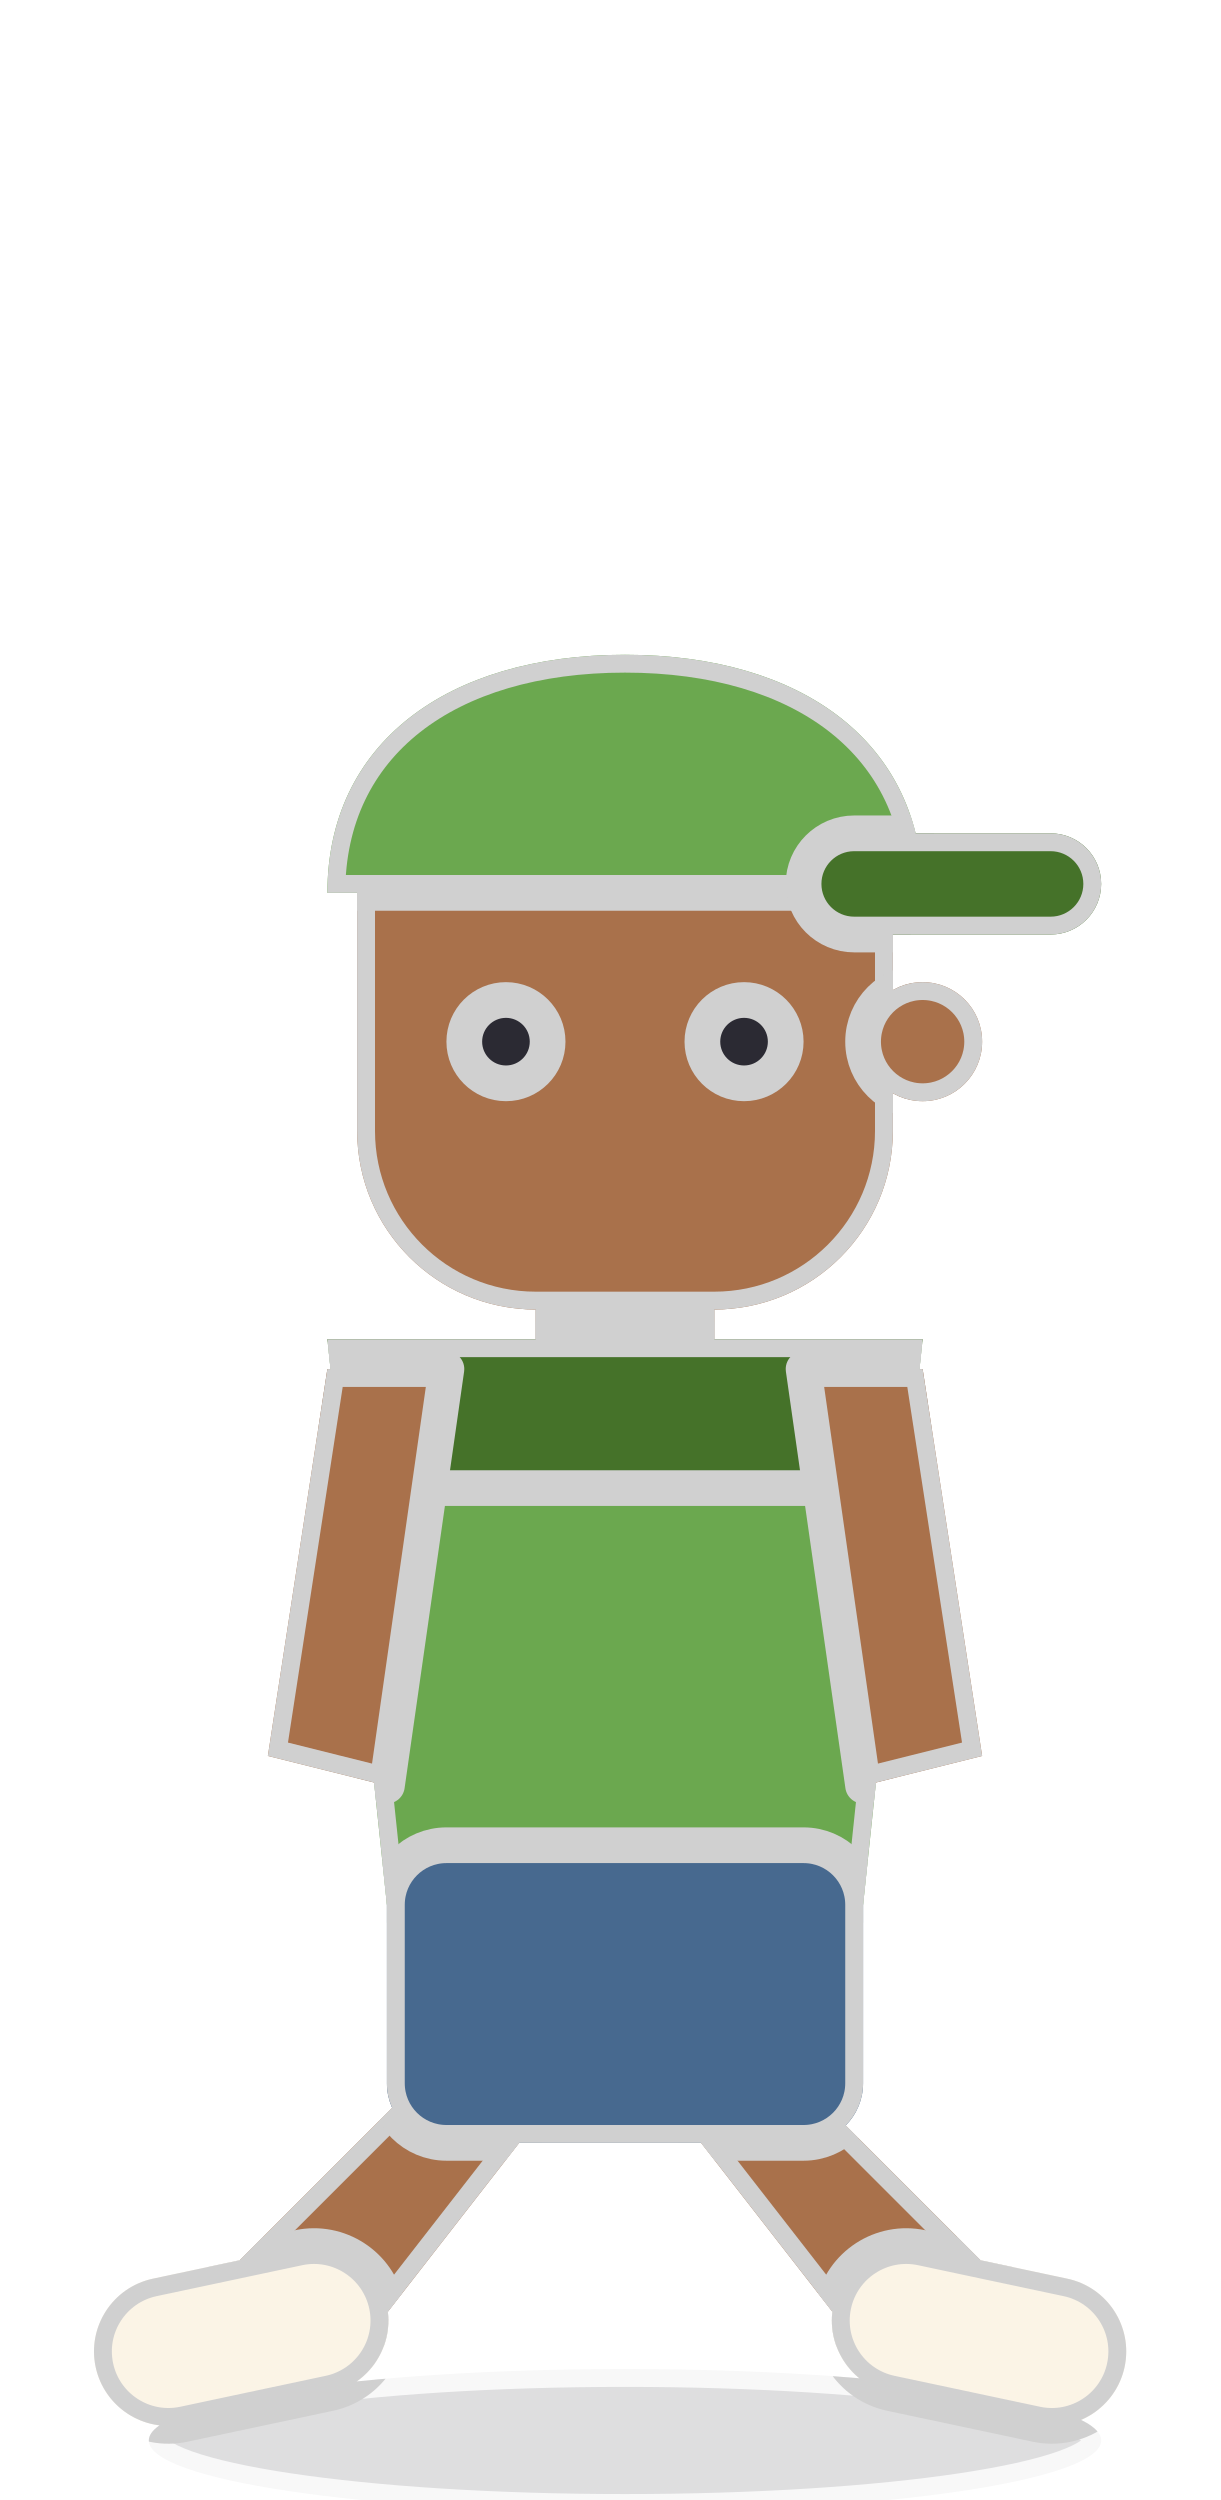
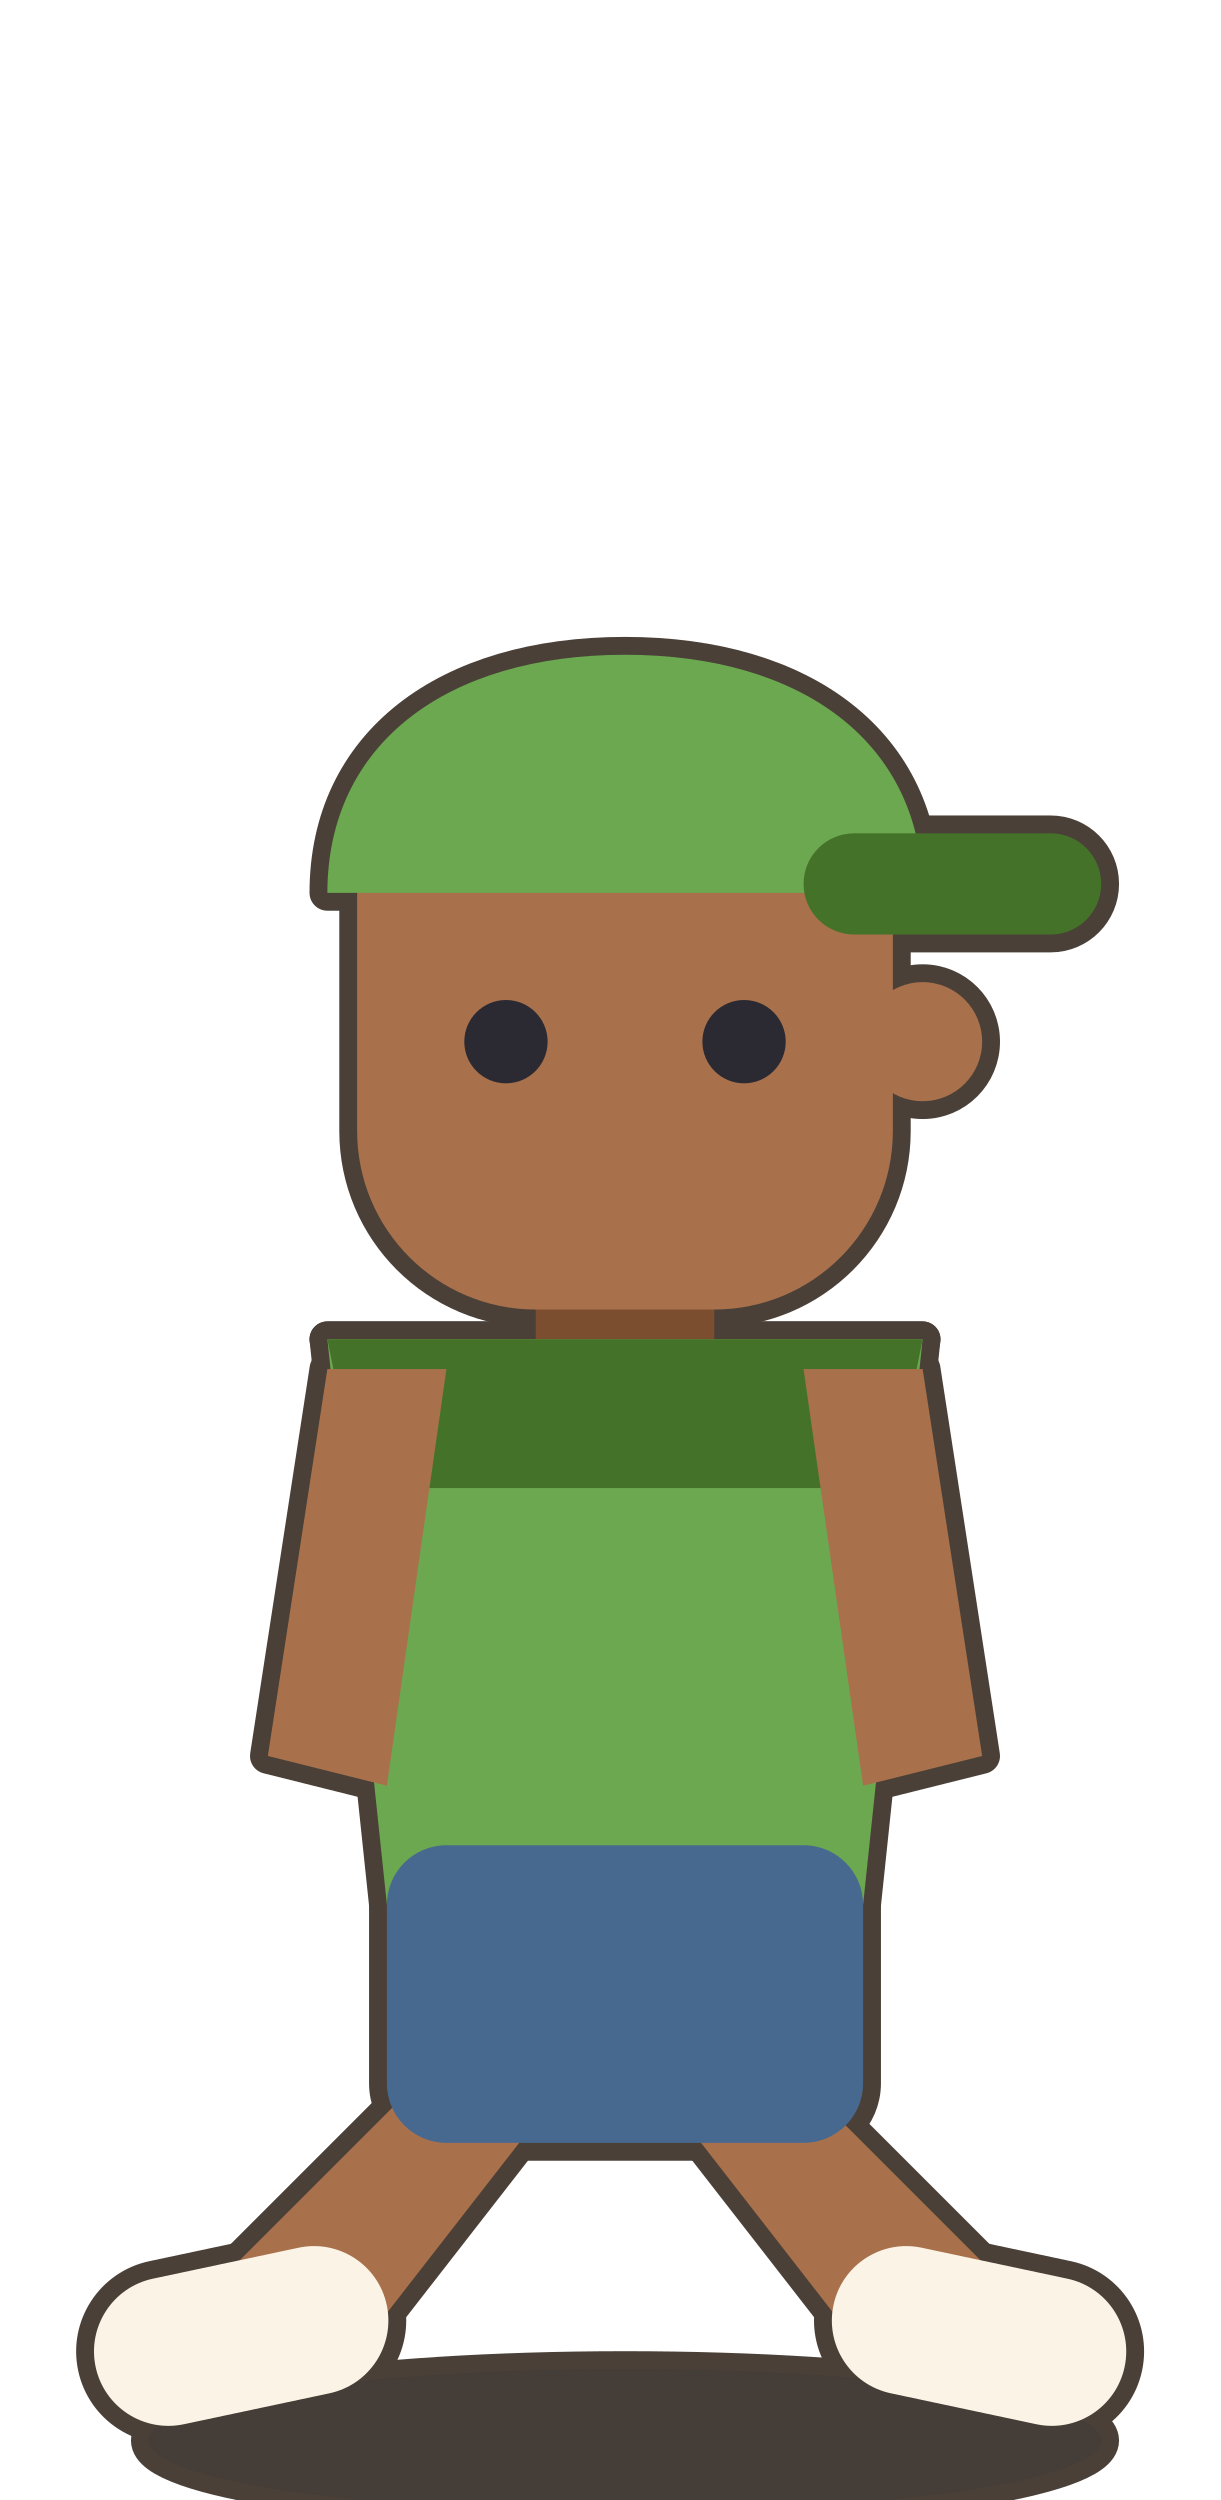
<svg xmlns="http://www.w3.org/2000/svg" width="123" height="252" viewBox="1 0 41 84">
-   <clipPath id="rim_person_boy_summer_walk2">
-     <ellipse cx="22" cy="82" rx="16" ry="2.4" fill="#2B2A33" opacity="0.16" />
-     <polygon points="15,70 20,70 13,79 8,77" fill="#A9714B" />
-     <polygon points="23,70 28,70 35,77 30,79" fill="#A9714B" />
-     <rect x="4" y="76" width="10" height="5" rx="2.5" fill="#FBF4E6" transform="rotate(-12 9 78)" />
-     <rect x="29" y="76" width="10" height="5" rx="2.5" fill="#FBF4E6" transform="rotate(12 34 78)" />
+   <g id="paperscrape-outline" fill="#4a4038" stroke="#4a4038" stroke-width="1.2" stroke-linejoin="round" stroke-linecap="round">
+     <ellipse cx="22" cy="82" rx="16" ry="2.4" />
+     <polygon points="15,70 20,70 13,79 8,77" />
+     <polygon points="23,70 28,70 35,77 30,79" />
+     <rect x="4" y="76" width="10" height="5" rx="2.5" transform="rotate(-12 9 78)" />
+     <rect x="29" y="76" width="10" height="5" rx="2.5" transform="rotate(12 34 78)" />
+     <g transform="translate(0 0) scale(1 1)">
+       <rect x="19" y="42" width="6" height="4" />
+       <polygon points="12,45 32,45 30,64 14,64" />
+       <polygon points="12,45 32,45 31,50 13,50" />
+       <polygon points="12,46 16,46 14,60 10,59" />
+       <polygon points="28,46 32,46 34,59 30,60" />
+       <rect x="14" y="62" width="16" height="10" rx="2" />
+       <rect x="13" y="24" width="18" height="20" rx="6" />
+       <circle cx="32" cy="35" r="2" />
+       <path d="M12 30 C12 25 16 22 22 22 C28 22 32 25 32 30 Z" />
+       <rect x="28" y="28" width="10" height="3.4" rx="1.7" />
+       <circle cx="18" cy="35" r="1.4" />
+       <circle cx="26" cy="35" r="1.4" />
+     </g>
+   </g>
+   <ellipse cx="22" cy="82" rx="16" ry="2.4" fill="#2B2A33" opacity="0.16" />
+   <polygon points="15,70 20,70 13,79 8,77" fill="#A9714B" />
+   <polygon points="23,70 28,70 35,77 30,79" fill="#A9714B" />
+   <rect x="4" y="76" width="10" height="5" rx="2.5" fill="#FBF4E6" transform="rotate(-12 9 78)" />
+   <rect x="29" y="76" width="10" height="5" rx="2.5" fill="#FBF4E6" transform="rotate(12 34 78)" />
+   <g transform="translate(0 0) scale(1 1)">
    <rect x="19" y="42" width="6" height="4" fill="#7C4E30" />
    <polygon points="12,45 32,45 30,64 14,64" fill="#6BA84F" />
    <polygon points="12,45 32,45 31,50 13,50" fill="#457229" />
    <polygon points="12,46 16,46 14,60 10,59" fill="#A9714B" />
    <polygon points="28,46 32,46 34,59 30,60" fill="#A9714B" />
    <rect x="14" y="62" width="16" height="10" rx="2" fill="#47698F" />
    <rect x="13" y="24" width="18" height="20" rx="6" fill="#A9714B" />
    <circle cx="32" cy="35" r="2" fill="#A9714B" />
    <path d="M12 30 C12 25 16 22 22 22 C28 22 32 25 32 30 Z" fill="#6BA84F" />
    <rect x="28" y="28" width="10" height="3.4" rx="1.7" fill="#457229" />
    <circle cx="18" cy="35" r="1.4" fill="#2B2A33" />
    <circle cx="26" cy="35" r="1.4" fill="#2B2A33" />
-   </clipPath>
-   <g clip-path="url(#rim_person_boy_summer_walk2)">
-     <ellipse stroke="#d0d0d0" stroke-width="1.2" stroke-linejoin="round" cx="22" cy="82" rx="16" ry="2.4" fill="#2B2A33" opacity="0.16" />
-     <polygon stroke="#d0d0d0" stroke-width="1.2" stroke-linejoin="round" points="15,70 20,70 13,79 8,77" fill="#A9714B" />
-     <polygon stroke="#d0d0d0" stroke-width="1.2" stroke-linejoin="round" points="23,70 28,70 35,77 30,79" fill="#A9714B" />
-     <rect stroke="#d0d0d0" stroke-width="1.2" stroke-linejoin="round" x="4" y="76" width="10" height="5" rx="2.5" fill="#FBF4E6" transform="rotate(-12 9 78)" />
-     <rect stroke="#d0d0d0" stroke-width="1.2" stroke-linejoin="round" x="29" y="76" width="10" height="5" rx="2.5" fill="#FBF4E6" transform="rotate(12 34 78)" />
-     <g transform="translate(0 0) scale(1 1)">
-       <rect stroke="#d0d0d0" stroke-width="1.2" stroke-linejoin="round" x="19" y="42" width="6" height="4" fill="#7C4E30" />
-       <polygon stroke="#d0d0d0" stroke-width="1.2" stroke-linejoin="round" points="12,45 32,45 30,64 14,64" fill="#6BA84F" />
-       <polygon stroke="#d0d0d0" stroke-width="1.2" stroke-linejoin="round" points="12,45 32,45 31,50 13,50" fill="#457229" />
-       <polygon stroke="#d0d0d0" stroke-width="1.2" stroke-linejoin="round" points="12,46 16,46 14,60 10,59" fill="#A9714B" />
-       <polygon stroke="#d0d0d0" stroke-width="1.2" stroke-linejoin="round" points="28,46 32,46 34,59 30,60" fill="#A9714B" />
-       <rect stroke="#d0d0d0" stroke-width="1.2" stroke-linejoin="round" x="14" y="62" width="16" height="10" rx="2" fill="#47698F" />
-       <rect stroke="#d0d0d0" stroke-width="1.2" stroke-linejoin="round" x="13" y="24" width="18" height="20" rx="6" fill="#A9714B" />
-       <circle stroke="#d0d0d0" stroke-width="1.2" stroke-linejoin="round" cx="32" cy="35" r="2" fill="#A9714B" />
-       <path stroke="#d0d0d0" stroke-width="1.2" stroke-linejoin="round" d="M12 30 C12 25 16 22 22 22 C28 22 32 25 32 30 Z" fill="#6BA84F" />
-       <rect stroke="#d0d0d0" stroke-width="1.2" stroke-linejoin="round" x="28" y="28" width="10" height="3.4" rx="1.7" fill="#457229" />
-       <circle stroke="#d0d0d0" stroke-width="1.2" stroke-linejoin="round" cx="18" cy="35" r="1.4" fill="#2B2A33" />
-       <circle stroke="#d0d0d0" stroke-width="1.2" stroke-linejoin="round" cx="26" cy="35" r="1.4" fill="#2B2A33" />
-     </g>
  </g>
</svg>
